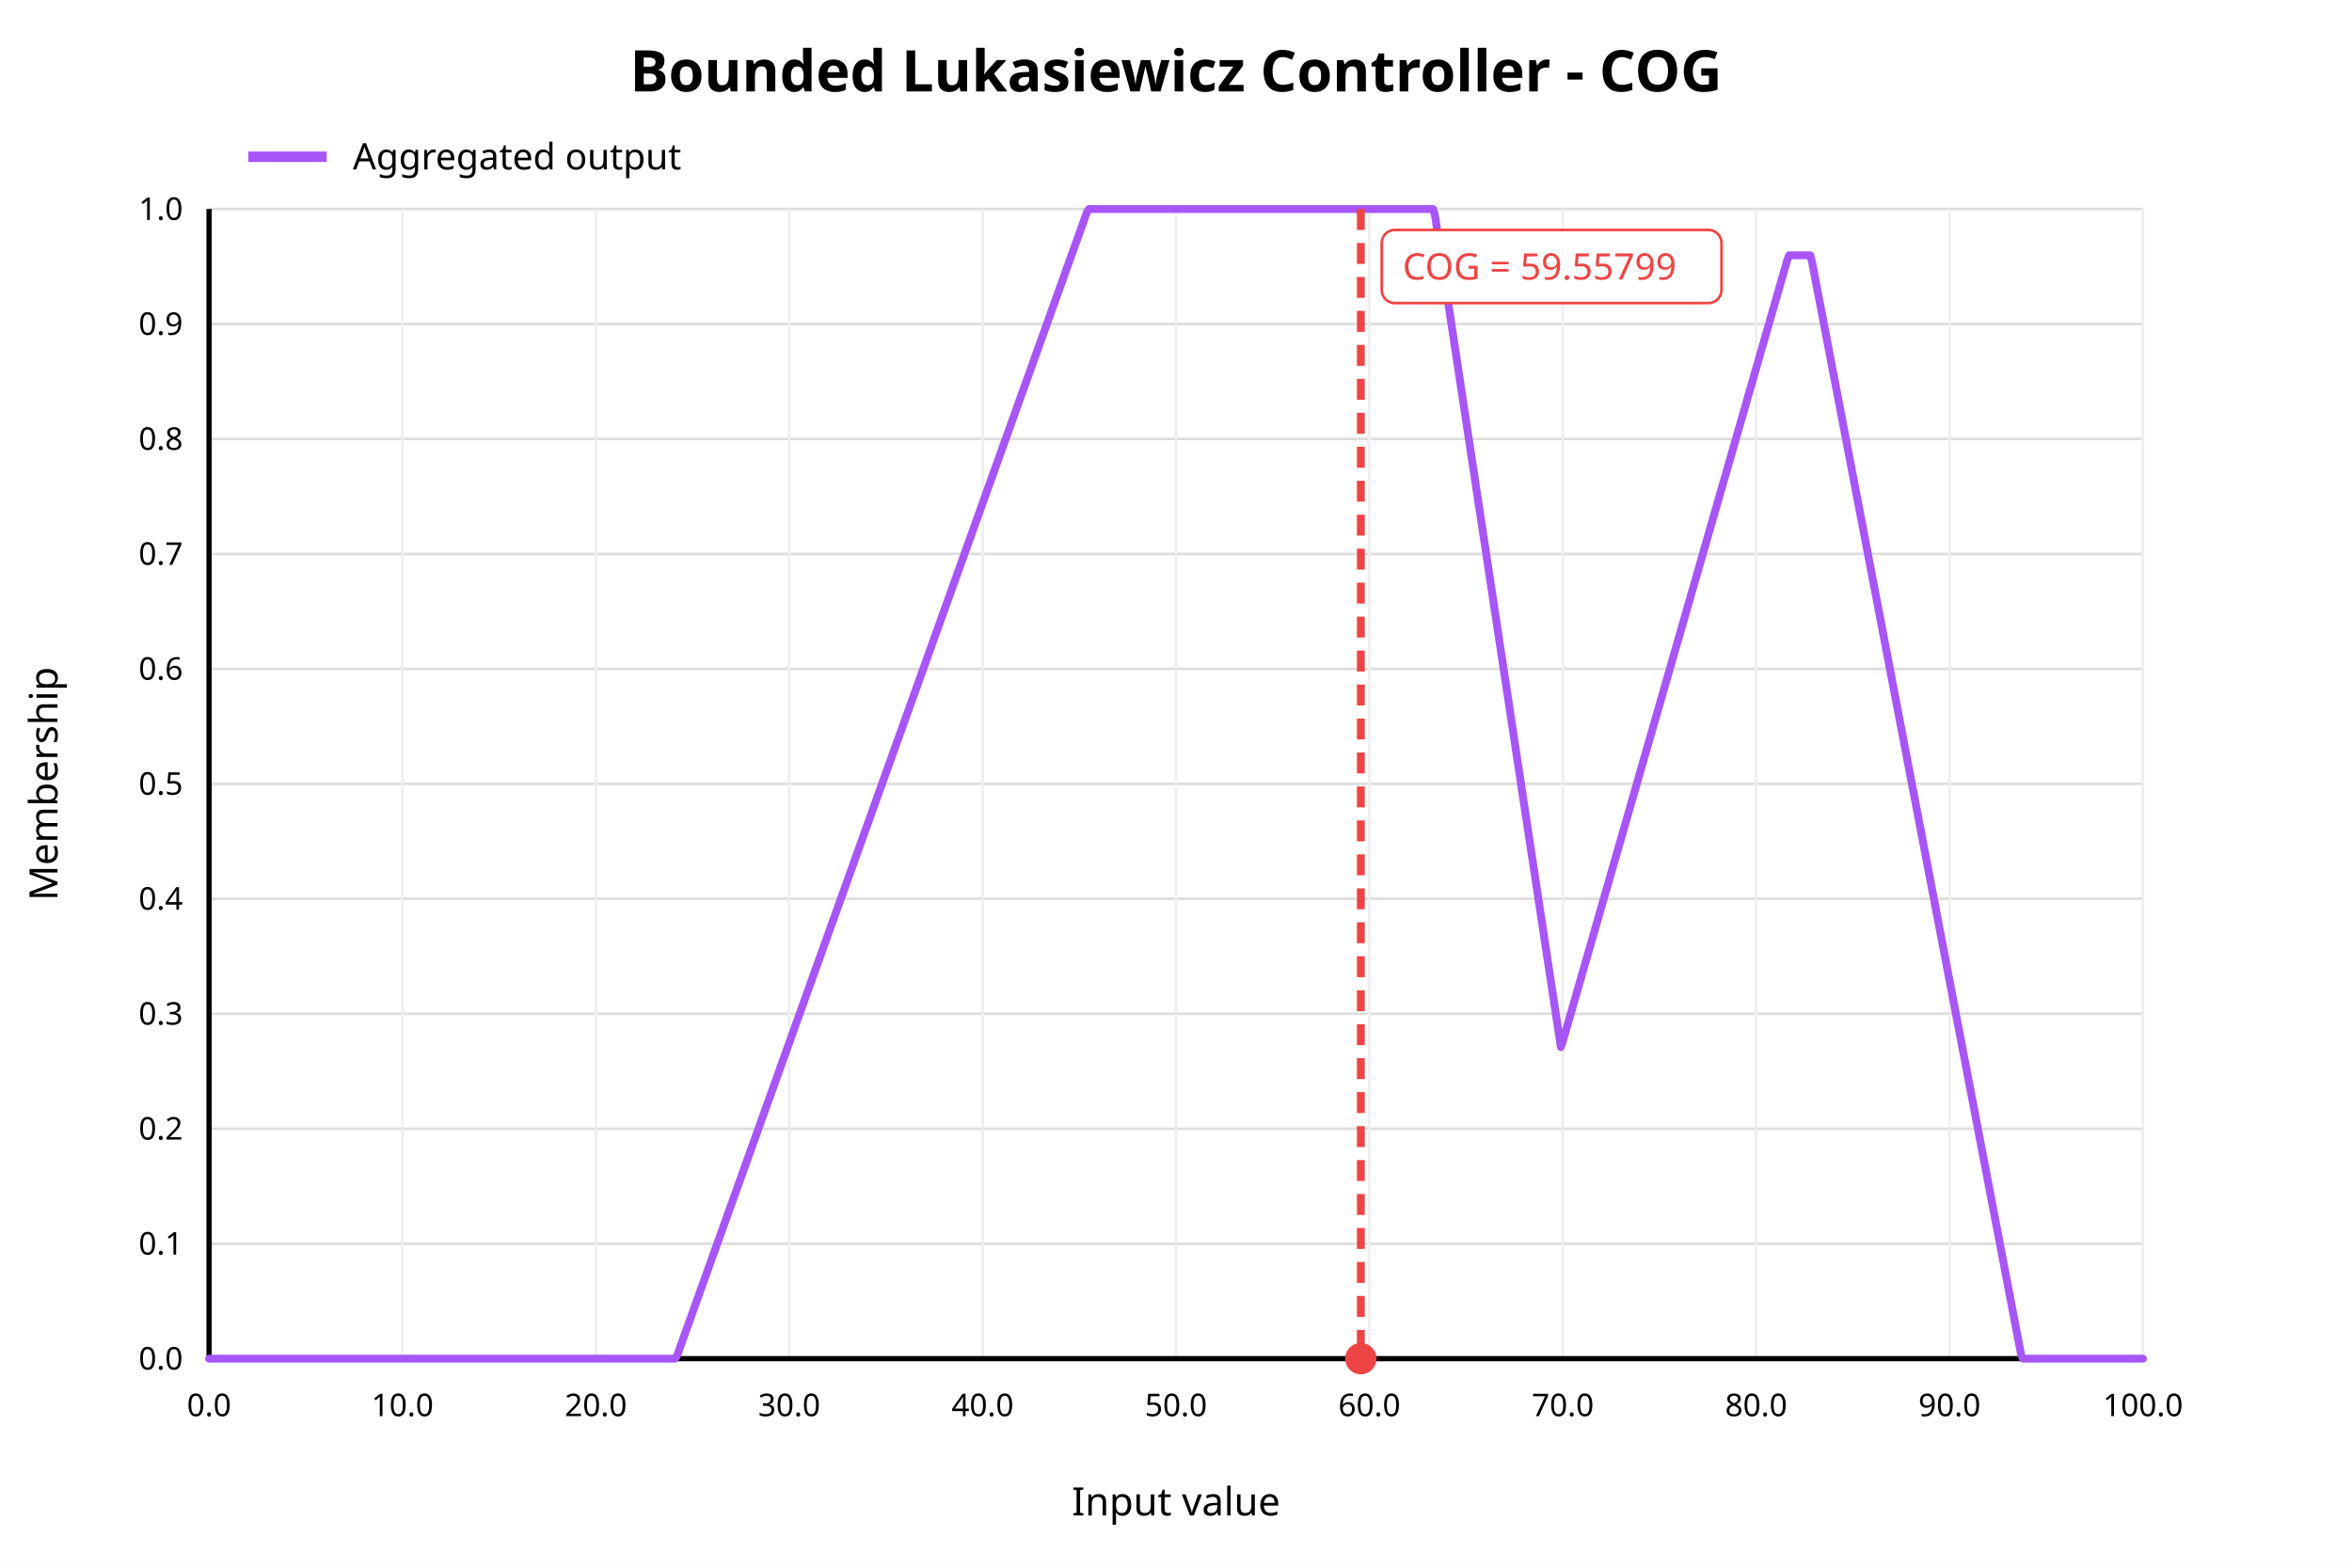
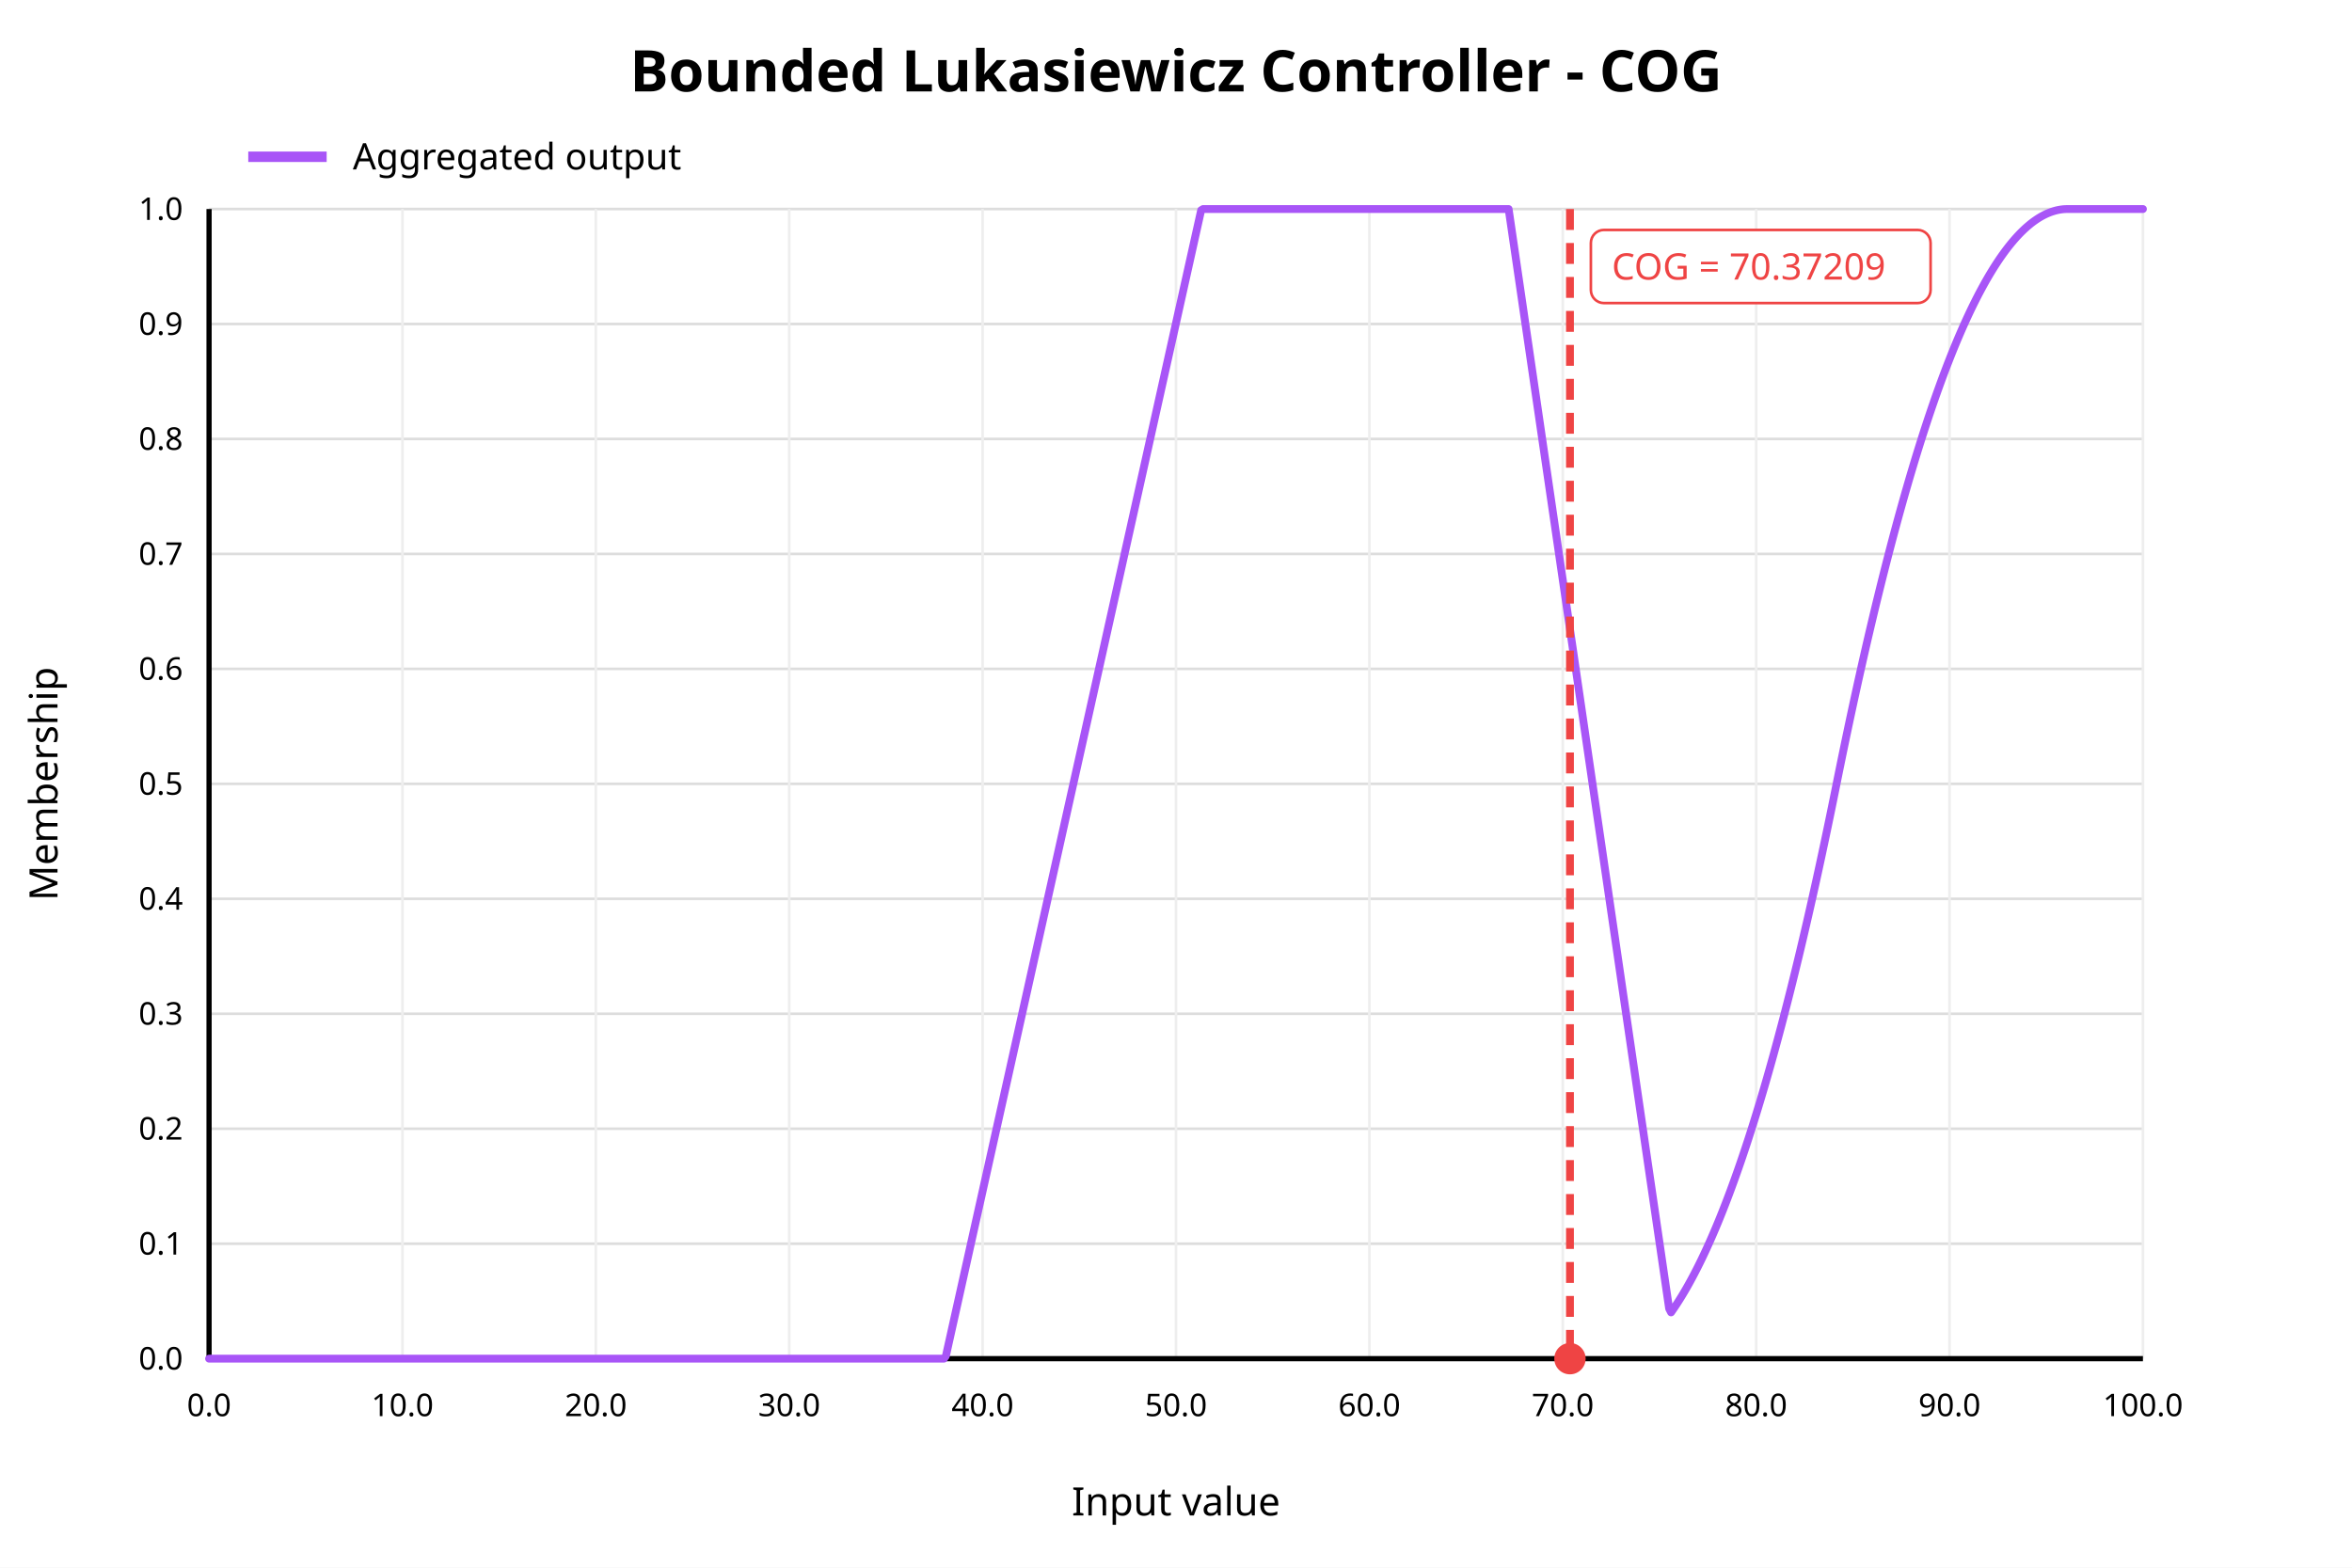
<svg xmlns="http://www.w3.org/2000/svg" width="900" height="600" viewBox="0 0 900 600">
  <rect x="0" y="0" width="900" height="600" fill="white" />
  <text x="450" y="35" text-anchor="middle" font-family="sans-serif" font-size="22" font-weight="bold" fill="black">Bounded Lukasiewicz Controller - COG</text>
  <line x1="80" y1="520.00" x2="820" y2="520.00" stroke="#dddddd" stroke-width="1" />
  <text x="70" y="520.00" text-anchor="end" dominant-baseline="middle" font-family="sans-serif" font-size="12" fill="black">0.0</text>
  <line x1="80" y1="476.00" x2="820" y2="476.00" stroke="#dddddd" stroke-width="1" />
  <text x="70" y="476.00" text-anchor="end" dominant-baseline="middle" font-family="sans-serif" font-size="12" fill="black">0.1</text>
  <line x1="80" y1="432.00" x2="820" y2="432.00" stroke="#dddddd" stroke-width="1" />
  <text x="70" y="432.00" text-anchor="end" dominant-baseline="middle" font-family="sans-serif" font-size="12" fill="black">0.2</text>
  <line x1="80" y1="388.00" x2="820" y2="388.00" stroke="#dddddd" stroke-width="1" />
  <text x="70" y="388.00" text-anchor="end" dominant-baseline="middle" font-family="sans-serif" font-size="12" fill="black">0.3</text>
  <line x1="80" y1="344.00" x2="820" y2="344.00" stroke="#dddddd" stroke-width="1" />
  <text x="70" y="344.00" text-anchor="end" dominant-baseline="middle" font-family="sans-serif" font-size="12" fill="black">0.4</text>
  <line x1="80" y1="300.00" x2="820" y2="300.00" stroke="#dddddd" stroke-width="1" />
  <text x="70" y="300.00" text-anchor="end" dominant-baseline="middle" font-family="sans-serif" font-size="12" fill="black">0.5</text>
  <line x1="80" y1="256.00" x2="820" y2="256.00" stroke="#dddddd" stroke-width="1" />
  <text x="70" y="256.00" text-anchor="end" dominant-baseline="middle" font-family="sans-serif" font-size="12" fill="black">0.6</text>
  <line x1="80" y1="212.00" x2="820" y2="212.00" stroke="#dddddd" stroke-width="1" />
  <text x="70" y="212.00" text-anchor="end" dominant-baseline="middle" font-family="sans-serif" font-size="12" fill="black">0.7</text>
  <line x1="80" y1="168.00" x2="820" y2="168.00" stroke="#dddddd" stroke-width="1" />
  <text x="70" y="168.00" text-anchor="end" dominant-baseline="middle" font-family="sans-serif" font-size="12" fill="black">0.8</text>
  <line x1="80" y1="124.00" x2="820" y2="124.00" stroke="#dddddd" stroke-width="1" />
  <text x="70" y="124.00" text-anchor="end" dominant-baseline="middle" font-family="sans-serif" font-size="12" fill="black">0.9</text>
  <line x1="80" y1="80.00" x2="820" y2="80.00" stroke="#dddddd" stroke-width="1" />
  <text x="70" y="80.00" text-anchor="end" dominant-baseline="middle" font-family="sans-serif" font-size="12" fill="black">1.0</text>
  <line x1="80.00" y1="80" x2="80.00" y2="520" stroke="#eeeeee" stroke-width="1" />
  <text x="80.00" y="542" text-anchor="middle" font-family="sans-serif" font-size="12" fill="black">0.0</text>
  <line x1="154.00" y1="80" x2="154.00" y2="520" stroke="#eeeeee" stroke-width="1" />
  <text x="154.00" y="542" text-anchor="middle" font-family="sans-serif" font-size="12" fill="black">10.0</text>
  <line x1="228.00" y1="80" x2="228.00" y2="520" stroke="#eeeeee" stroke-width="1" />
  <text x="228.00" y="542" text-anchor="middle" font-family="sans-serif" font-size="12" fill="black">20.0</text>
  <line x1="302.00" y1="80" x2="302.00" y2="520" stroke="#eeeeee" stroke-width="1" />
  <text x="302.00" y="542" text-anchor="middle" font-family="sans-serif" font-size="12" fill="black">30.0</text>
  <line x1="376.00" y1="80" x2="376.00" y2="520" stroke="#eeeeee" stroke-width="1" />
  <text x="376.00" y="542" text-anchor="middle" font-family="sans-serif" font-size="12" fill="black">40.0</text>
  <line x1="450.00" y1="80" x2="450.00" y2="520" stroke="#eeeeee" stroke-width="1" />
  <text x="450.00" y="542" text-anchor="middle" font-family="sans-serif" font-size="12" fill="black">50.0</text>
  <line x1="524.00" y1="80" x2="524.00" y2="520" stroke="#eeeeee" stroke-width="1" />
  <text x="524.00" y="542" text-anchor="middle" font-family="sans-serif" font-size="12" fill="black">60.0</text>
  <line x1="598.00" y1="80" x2="598.00" y2="520" stroke="#eeeeee" stroke-width="1" />
  <text x="598.00" y="542" text-anchor="middle" font-family="sans-serif" font-size="12" fill="black">70.0</text>
  <line x1="672.00" y1="80" x2="672.00" y2="520" stroke="#eeeeee" stroke-width="1" />
  <text x="672.00" y="542" text-anchor="middle" font-family="sans-serif" font-size="12" fill="black">80.0</text>
  <line x1="746.00" y1="80" x2="746.00" y2="520" stroke="#eeeeee" stroke-width="1" />
  <text x="746.00" y="542" text-anchor="middle" font-family="sans-serif" font-size="12" fill="black">90.0</text>
  <line x1="820.00" y1="80" x2="820.00" y2="520" stroke="#eeeeee" stroke-width="1" />
  <text x="820.00" y="542" text-anchor="middle" font-family="sans-serif" font-size="12" fill="black">100.0</text>
  <line x1="80" y1="520" x2="820" y2="520" stroke="black" stroke-width="2" />
  <line x1="80" y1="80" x2="80" y2="520" stroke="black" stroke-width="2" />
  <text x="450" y="580" text-anchor="middle" font-family="sans-serif" font-size="15" fill="black">Input value</text>
  <text x="22" y="300" text-anchor="middle" font-family="sans-serif" font-size="15" fill="black" transform="rotate(-90 22 300)">Membership</text>
-   <polyline fill="none" stroke="#a855f7" stroke-width="3" stroke-linejoin="round" stroke-linecap="round" points="80.00,520.00 80.74,520.00 81.48,520.00 82.22,520.00 82.96,520.00 83.70,520.00 84.44,520.00 85.18,520.00 85.92,520.00 86.66,520.00 87.40,520.00 88.14,520.00 88.88,520.00 89.62,520.00 90.36,520.00 91.10,520.00 91.84,520.00 92.58,520.00 93.32,520.00 94.06,520.00 94.80,520.00 95.54,520.00 96.28,520.00 97.02,520.00 97.76,520.00 98.50,520.00 99.24,520.00 99.98,520.00 100.72,520.00 101.46,520.00 102.20,520.00 102.94,520.00 103.68,520.00 104.42,520.00 105.16,520.00 105.90,520.00 106.64,520.00 107.38,520.00 108.12,520.00 108.86,520.00 109.60,520.00 110.34,520.00 111.08,520.00 111.82,520.00 112.56,520.00 113.30,520.00 114.04,520.00 114.78,520.00 115.52,520.00 116.26,520.00 117.00,520.00 117.74,520.00 118.48,520.00 119.22,520.00 119.96,520.00 120.70,520.00 121.44,520.00 122.18,520.00 122.92,520.00 123.66,520.00 124.40,520.00 125.14,520.00 125.88,520.00 126.62,520.00 127.36,520.00 128.10,520.00 128.84,520.00 129.58,520.00 130.32,520.00 131.06,520.00 131.80,520.00 132.54,520.00 133.28,520.00 134.02,520.00 134.76,520.00 135.50,520.00 136.24,520.00 136.98,520.00 137.72,520.00 138.46,520.00 139.20,520.00 139.94,520.00 140.68,520.00 141.42,520.00 142.16,520.00 142.90,520.00 143.64,520.00 144.38,520.00 145.12,520.00 145.86,520.00 146.60,520.00 147.34,520.00 148.08,520.00 148.82,520.00 149.56,520.00 150.30,520.00 151.04,520.00 151.78,520.00 152.52,520.00 153.26,520.00 154.00,520.00 154.74,520.00 155.48,520.00 156.22,520.00 156.96,520.00 157.70,520.00 158.44,520.00 159.18,520.00 159.92,520.00 160.66,520.00 161.40,520.00 162.14,520.00 162.88,520.00 163.62,520.00 164.36,520.00 165.10,520.00 165.84,520.00 166.58,520.00 167.32,520.00 168.06,520.00 168.80,520.00 169.54,520.00 170.28,520.00 171.02,520.00 171.76,520.00 172.50,520.00 173.24,520.00 173.98,520.00 174.72,520.00 175.46,520.00 176.20,520.00 176.94,520.00 177.68,520.00 178.42,520.00 179.16,520.00 179.90,520.00 180.64,520.00 181.38,520.00 182.12,520.00 182.86,520.00 183.60,520.00 184.34,520.00 185.08,520.00 185.82,520.00 186.56,520.00 187.30,520.00 188.04,520.00 188.78,520.00 189.52,520.00 190.26,520.00 191.00,520.00 191.74,520.00 192.48,520.00 193.22,520.00 193.96,520.00 194.70,520.00 195.44,520.00 196.18,520.00 196.92,520.00 197.66,520.00 198.40,520.00 199.14,520.00 199.88,520.00 200.62,520.00 201.36,520.00 202.10,520.00 202.84,520.00 203.58,520.00 204.32,520.00 205.06,520.00 205.80,520.00 206.54,520.00 207.28,520.00 208.02,520.00 208.76,520.00 209.50,520.00 210.24,520.00 210.98,520.00 211.72,520.00 212.46,520.00 213.20,520.00 213.94,520.00 214.68,520.00 215.42,520.00 216.16,520.00 216.90,520.00 217.64,520.00 218.38,520.00 219.12,520.00 219.86,520.00 220.60,520.00 221.34,520.00 222.08,520.00 222.82,520.00 223.56,520.00 224.30,520.00 225.04,520.00 225.78,520.00 226.52,520.00 227.26,520.00 228.00,520.00 228.74,520.00 229.48,520.00 230.22,520.00 230.96,520.00 231.70,520.00 232.44,520.00 233.18,520.00 233.92,520.00 234.66,520.00 235.40,520.00 236.14,520.00 236.88,520.00 237.62,520.00 238.36,520.00 239.10,520.00 239.84,520.00 240.58,520.00 241.32,520.00 242.06,520.00 242.80,520.00 243.54,520.00 244.28,520.00 245.02,520.00 245.76,520.00 246.50,520.00 247.24,520.00 247.98,520.00 248.72,520.00 249.46,520.00 250.20,520.00 250.94,520.00 251.68,520.00 252.42,520.00 253.16,520.00 253.90,520.00 254.64,520.00 255.38,520.00 256.12,520.00 256.86,520.00 257.60,520.00 258.34,520.00 259.08,518.89 259.82,516.82 260.56,514.76 261.30,512.69 262.04,510.63 262.78,508.56 263.52,506.49 264.26,504.43 265.00,502.36 265.74,500.30 266.48,498.23 267.22,496.17 267.96,494.10 268.70,492.04 269.44,489.97 270.18,487.91 270.92,485.84 271.66,483.78 272.40,481.71 273.14,479.65 273.88,477.58 274.62,475.52 275.36,473.45 276.10,471.39 276.84,469.32 277.58,467.26 278.32,465.19 279.06,463.13 279.80,461.06 280.54,459.00 281.28,456.93 282.02,454.87 282.76,452.80 283.50,450.74 284.24,448.67 284.98,446.61 285.72,444.54 286.46,442.48 287.20,440.41 287.94,438.35 288.68,436.28 289.42,434.22 290.16,432.15 290.90,430.09 291.64,428.02 292.38,425.96 293.12,423.89 293.86,421.83 294.60,419.76 295.34,417.70 296.08,415.63 296.82,413.57 297.56,411.50 298.30,409.44 299.04,407.37 299.78,405.31 300.52,403.24 301.26,401.18 302.00,399.11 302.74,397.05 303.48,394.98 304.22,392.92 304.96,390.85 305.70,388.79 306.44,386.72 307.18,384.66 307.92,382.59 308.66,380.53 309.40,378.46 310.14,376.40 310.88,374.33 311.62,372.27 312.36,370.20 313.10,368.14 313.84,366.07 314.58,364.01 315.32,361.94 316.06,359.88 316.80,357.81 317.54,355.75 318.28,353.68 319.02,351.62 319.76,349.55 320.50,347.49 321.24,345.42 321.98,343.36 322.72,341.29 323.46,339.23 324.20,337.16 324.94,335.10 325.68,333.03 326.42,330.97 327.16,328.90 327.90,326.84 328.64,324.77 329.38,322.71 330.12,320.64 330.86,318.58 331.60,316.51 332.34,314.45 333.08,312.38 333.82,310.32 334.56,308.25 335.30,306.19 336.04,304.12 336.78,302.06 337.52,299.99 338.26,297.93 339.00,295.86 339.74,293.79 340.48,291.73 341.22,289.66 341.96,287.60 342.70,285.53 343.44,283.47 344.18,281.40 344.92,279.34 345.66,277.27 346.40,275.21 347.14,273.14 347.88,271.08 348.62,269.01 349.36,266.95 350.10,264.88 350.84,262.82 351.58,260.75 352.32,258.69 353.06,256.62 353.80,254.56 354.54,252.49 355.28,250.43 356.02,248.36 356.76,246.30 357.50,244.23 358.24,242.17 358.98,240.10 359.72,238.04 360.46,235.97 361.20,233.91 361.94,231.84 362.68,229.78 363.42,227.71 364.16,225.65 364.90,223.58 365.64,221.52 366.38,219.45 367.12,217.39 367.86,215.32 368.60,213.26 369.34,211.19 370.08,209.13 370.82,207.06 371.56,205.00 372.30,202.93 373.04,200.87 373.78,198.80 374.52,196.74 375.26,194.67 376.00,192.61 376.74,190.54 377.48,188.48 378.22,186.41 378.96,184.35 379.70,182.28 380.44,180.22 381.18,178.15 381.92,176.09 382.66,174.02 383.40,171.96 384.14,169.89 384.88,167.83 385.62,165.76 386.36,163.70 387.10,161.63 387.84,159.57 388.58,157.50 389.32,155.44 390.06,153.37 390.80,151.31 391.54,149.24 392.28,147.18 393.02,145.11 393.76,143.05 394.50,140.98 395.24,138.92 395.98,136.85 396.72,134.79 397.46,132.72 398.20,130.66 398.94,128.59 399.68,126.53 400.42,124.46 401.16,122.40 401.90,120.33 402.64,118.27 403.38,116.20 404.12,114.14 404.86,112.07 405.60,110.01 406.34,107.94 407.08,105.88 407.82,103.81 408.56,101.75 409.30,99.68 410.04,97.62 410.78,95.55 411.52,93.49 412.26,91.42 413.00,89.36 413.74,87.29 414.48,85.23 415.22,83.16 415.96,81.10 416.70,80.00 417.44,80.00 418.18,80.00 418.92,80.00 419.66,80.00 420.40,80.00 421.14,80.00 421.88,80.00 422.62,80.00 423.36,80.00 424.10,80.00 424.84,80.00 425.58,80.00 426.32,80.00 427.06,80.00 427.80,80.00 428.54,80.00 429.28,80.00 430.02,80.00 430.76,80.00 431.50,80.00 432.24,80.00 432.98,80.00 433.72,80.00 434.46,80.00 435.20,80.00 435.94,80.00 436.68,80.00 437.42,80.00 438.16,80.00 438.90,80.00 439.64,80.00 440.38,80.00 441.12,80.00 441.86,80.00 442.60,80.00 443.34,80.00 444.08,80.00 444.82,80.00 445.56,80.00 446.30,80.00 447.04,80.00 447.78,80.00 448.52,80.00 449.26,80.00 450.00,80.00 450.74,80.00 451.48,80.00 452.22,80.00 452.96,80.00 453.70,80.00 454.44,80.00 455.18,80.00 455.92,80.00 456.66,80.00 457.40,80.00 458.14,80.00 458.88,80.00 459.62,80.00 460.36,80.00 461.10,80.00 461.84,80.00 462.58,80.00 463.32,80.00 464.06,80.00 464.80,80.00 465.54,80.00 466.28,80.00 467.02,80.00 467.76,80.00 468.50,80.00 469.24,80.00 469.98,80.00 470.72,80.00 471.46,80.00 472.20,80.00 472.94,80.00 473.68,80.00 474.42,80.00 475.16,80.00 475.90,80.00 476.64,80.00 477.38,80.00 478.12,80.00 478.86,80.00 479.60,80.00 480.34,80.00 481.08,80.00 481.82,80.00 482.56,80.00 483.30,80.00 484.04,80.00 484.78,80.00 485.52,80.00 486.26,80.00 487.00,80.00 487.74,80.00 488.48,80.00 489.22,80.00 489.96,80.00 490.70,80.00 491.44,80.00 492.18,80.00 492.92,80.00 493.66,80.00 494.40,80.00 495.14,80.00 495.88,80.00 496.62,80.00 497.36,80.00 498.10,80.00 498.84,80.00 499.58,80.00 500.32,80.00 501.06,80.00 501.80,80.00 502.54,80.00 503.28,80.00 504.02,80.00 504.76,80.00 505.50,80.00 506.24,80.00 506.98,80.00 507.72,80.00 508.46,80.00 509.20,80.00 509.94,80.00 510.68,80.00 511.42,80.00 512.16,80.00 512.90,80.00 513.64,80.00 514.38,80.00 515.12,80.00 515.86,80.00 516.60,80.00 517.34,80.00 518.08,80.00 518.82,80.00 519.56,80.00 520.30,80.00 521.04,80.00 521.78,80.00 522.52,80.00 523.26,80.00 524.00,80.00 524.74,80.00 525.48,80.00 526.22,80.00 526.96,80.00 527.70,80.00 528.44,80.00 529.18,80.00 529.92,80.00 530.66,80.00 531.40,80.00 532.14,80.00 532.88,80.00 533.62,80.00 534.36,80.00 535.10,80.00 535.84,80.00 536.58,80.00 537.32,80.00 538.06,80.00 538.80,80.00 539.54,80.00 540.28,80.00 541.02,80.00 541.76,80.00 542.50,80.00 543.24,80.00 543.98,80.00 544.72,80.00 545.46,80.00 546.20,80.00 546.94,80.00 547.68,80.00 548.42,80.00 549.16,82.84 549.90,87.73 550.64,92.62 551.38,97.51 552.12,102.40 552.86,107.29 553.60,112.19 554.34,117.08 555.08,121.97 555.82,126.86 556.56,131.75 557.30,136.64 558.04,141.53 558.78,146.42 559.52,151.31 560.26,156.21 561.00,161.10 561.74,165.99 562.48,170.88 563.22,175.77 563.96,180.66 564.70,185.55 565.44,190.44 566.18,195.34 566.92,200.23 567.66,205.12 568.40,210.01 569.14,214.90 569.88,219.79 570.62,224.68 571.36,229.57 572.10,234.47 572.84,239.36 573.58,244.25 574.32,249.14 575.06,254.03 575.80,258.92 576.54,263.81 577.28,268.70 578.02,273.60 578.76,278.49 579.50,283.38 580.24,288.27 580.98,293.16 581.72,298.05 582.46,302.94 583.20,307.83 583.94,312.72 584.68,317.62 585.42,322.51 586.16,327.40 586.90,332.29 587.64,337.18 588.38,342.07 589.12,346.96 589.86,351.85 590.60,356.75 591.34,361.64 592.08,366.53 592.82,371.42 593.56,376.31 594.30,381.20 595.04,386.09 595.78,390.98 596.52,395.88 597.26,400.77 598.00,398.60 598.74,396.02 599.48,393.44 600.22,390.87 600.96,388.29 601.70,385.72 602.44,383.14 603.18,380.56 603.92,377.99 604.66,375.41 605.40,372.83 606.14,370.26 606.88,367.68 607.62,365.10 608.36,362.53 609.10,359.95 609.84,357.37 610.58,354.80 611.32,352.22 612.06,349.65 612.80,347.07 613.54,344.49 614.28,341.92 615.02,339.34 615.76,336.76 616.50,334.19 617.24,331.61 617.98,329.03 618.72,326.46 619.46,323.88 620.20,321.30 620.94,318.73 621.68,316.15 622.42,313.58 623.16,311.00 623.90,308.42 624.64,305.85 625.38,303.27 626.12,300.69 626.86,298.12 627.60,295.54 628.34,292.96 629.08,290.39 629.82,287.81 630.56,285.23 631.30,282.66 632.04,280.08 632.78,277.50 633.52,274.93 634.26,272.35 635.00,269.78 635.74,267.20 636.48,264.62 637.22,262.05 637.96,259.47 638.70,256.89 639.44,254.32 640.18,251.74 640.92,249.16 641.66,246.59 642.40,244.01 643.14,241.44 643.88,238.86 644.62,236.28 645.36,233.71 646.10,231.13 646.84,228.55 647.58,225.98 648.32,223.40 649.06,220.82 649.80,218.25 650.54,215.67 651.28,213.09 652.02,210.52 652.76,207.94 653.50,205.36 654.24,202.79 654.98,200.21 655.72,197.64 656.46,195.06 657.20,192.48 657.94,189.91 658.68,187.33 659.42,184.75 660.16,182.18 660.90,179.60 661.64,177.02 662.38,174.45 663.12,171.87 663.86,169.29 664.60,166.72 665.34,164.14 666.08,161.57 666.82,158.99 667.56,156.41 668.30,153.84 669.04,151.26 669.78,148.68 670.52,146.11 671.26,143.53 672.00,140.95 672.74,138.38 673.48,135.80 674.22,133.22 674.96,130.65 675.70,128.07 676.44,125.50 677.18,122.92 677.92,120.34 678.66,117.77 679.40,115.19 680.14,112.61 680.88,110.04 681.62,107.46 682.36,104.88 683.10,102.31 683.84,99.73 684.58,97.72 685.32,97.72 686.06,97.72 686.80,97.72 687.54,97.72 688.28,97.72 689.02,97.72 689.76,97.72 690.50,97.72 691.24,97.72 691.98,97.72 692.72,97.72 693.46,100.66 694.20,104.53 694.94,108.40 695.68,112.27 696.42,116.13 697.16,120.00 697.90,123.87 698.64,127.74 699.38,131.61 700.12,135.48 700.86,139.34 701.60,143.21 702.34,147.08 703.08,150.95 703.82,154.82 704.56,158.68 705.30,162.55 706.04,166.42 706.78,170.29 707.52,174.16 708.26,178.02 709.00,181.89 709.74,185.76 710.48,189.63 711.22,193.50 711.96,197.37 712.70,201.23 713.44,205.10 714.18,208.97 714.92,212.84 715.66,216.71 716.40,220.57 717.14,224.44 717.88,228.31 718.62,232.18 719.36,236.05 720.10,239.91 720.84,243.78 721.58,247.65 722.32,251.52 723.06,255.39 723.80,259.25 724.54,263.12 725.28,266.99 726.02,270.86 726.76,274.73 727.50,278.60 728.24,282.46 728.98,286.33 729.72,290.20 730.46,294.07 731.20,297.94 731.94,301.80 732.68,305.67 733.42,309.54 734.16,313.41 734.90,317.28 735.64,321.14 736.38,325.01 737.12,328.88 737.86,332.75 738.60,336.62 739.34,340.49 740.08,344.35 740.82,348.22 741.56,352.09 742.30,355.96 743.04,359.83 743.78,363.69 744.52,367.56 745.26,371.43 746.00,375.30 746.74,379.17 747.48,383.03 748.22,386.90 748.96,390.77 749.70,394.64 750.44,398.51 751.18,402.38 751.92,406.24 752.66,410.11 753.40,413.98 754.14,417.85 754.88,421.72 755.62,425.58 756.36,429.45 757.10,433.32 757.84,437.19 758.58,441.06 759.32,444.92 760.06,448.79 760.80,452.66 761.54,456.53 762.28,460.40 763.02,464.27 763.76,468.13 764.50,472.00 765.24,475.87 765.98,479.74 766.72,483.61 767.46,487.47 768.20,491.34 768.94,495.21 769.68,499.08 770.42,502.95 771.16,506.81 771.90,510.68 772.64,514.55 773.38,518.42 774.12,520.00 774.86,520.00 775.60,520.00 776.34,520.00 777.08,520.00 777.82,520.00 778.56,520.00 779.30,520.00 780.04,520.00 780.78,520.00 781.52,520.00 782.26,520.00 783.00,520.00 783.74,520.00 784.48,520.00 785.22,520.00 785.96,520.00 786.70,520.00 787.44,520.00 788.18,520.00 788.92,520.00 789.66,520.00 790.40,520.00 791.14,520.00 791.88,520.00 792.62,520.00 793.36,520.00 794.10,520.00 794.84,520.00 795.58,520.00 796.32,520.00 797.06,520.00 797.80,520.00 798.54,520.00 799.28,520.00 800.02,520.00 800.76,520.00 801.50,520.00 802.24,520.00 802.98,520.00 803.72,520.00 804.46,520.00 805.20,520.00 805.94,520.00 806.68,520.00 807.42,520.00 808.16,520.00 808.90,520.00 809.64,520.00 810.38,520.00 811.12,520.00 811.86,520.00 812.60,520.00 813.34,520.00 814.08,520.00 814.82,520.00 815.56,520.00 816.30,520.00 817.04,520.00 817.78,520.00 818.52,520.00 819.26,520.00 820.00,520.00" />
-   <line x1="520.73" y1="80" x2="520.73" y2="520" stroke="#ef4444" stroke-width="3" stroke-dasharray="8 5" />
-   <circle cx="520.73" cy="520" r="6" fill="#ef4444" />
-   <rect x="528.73" y="88" width="130" height="28" rx="5" fill="white" stroke="#ef4444" />
-   <text x="536.73" y="107" font-family="sans-serif" font-size="14" fill="#ef4444">COG = 59.55799</text>
+   <polyline fill="none" stroke="#a855f7" stroke-width="3" stroke-linejoin="round" stroke-linecap="round" points="80.00,520.00 80.74,520.00 81.48,520.00 82.22,520.00 82.96,520.00 83.70,520.00 84.44,520.00 85.18,520.00 85.92,520.00 86.66,520.00 87.40,520.00 88.14,520.00 88.88,520.00 89.62,520.00 90.36,520.00 91.10,520.00 91.84,520.00 92.58,520.00 93.32,520.00 94.06,520.00 94.80,520.00 95.54,520.00 96.28,520.00 97.02,520.00 97.76,520.00 98.50,520.00 99.24,520.00 99.98,520.00 100.72,520.00 101.46,520.00 102.20,520.00 102.94,520.00 103.68,520.00 104.42,520.00 105.16,520.00 105.90,520.00 106.64,520.00 107.38,520.00 108.12,520.00 108.86,520.00 109.60,520.00 110.34,520.00 111.08,520.00 111.82,520.00 112.56,520.00 113.30,520.00 114.04,520.00 114.78,520.00 115.52,520.00 116.26,520.00 117.00,520.00 117.74,520.00 118.48,520.00 119.22,520.00 119.96,520.00 120.70,520.00 121.44,520.00 122.18,520.00 122.92,520.00 123.66,520.00 124.40,520.00 125.14,520.00 125.88,520.00 126.62,520.00 127.36,520.00 128.10,520.00 128.84,520.00 129.58,520.00 130.32,520.00 131.06,520.00 131.80,520.00 132.54,520.00 133.28,520.00 134.02,520.00 134.76,520.00 135.50,520.00 136.24,520.00 136.98,520.00 137.72,520.00 138.46,520.00 139.20,520.00 139.94,520.00 140.68,520.00 141.42,520.00 142.16,520.00 142.90,520.00 143.64,520.00 144.38,520.00 145.12,520.00 145.86,520.00 146.60,520.00 147.34,520.00 148.08,520.00 148.82,520.00 149.56,520.00 150.30,520.00 151.04,520.00 151.78,520.00 152.52,520.00 153.26,520.00 154.00,520.00 154.74,520.00 155.48,520.00 156.22,520.00 156.96,520.00 157.70,520.00 158.44,520.00 159.18,520.00 159.92,520.00 160.66,520.00 161.40,520.00 162.14,520.00 162.88,520.00 163.62,520.00 164.36,520.00 165.10,520.00 165.84,520.00 166.58,520.00 167.32,520.00 168.06,520.00 168.80,520.00 169.54,520.00 170.28,520.00 171.02,520.00 171.76,520.00 172.50,520.00 173.24,520.00 173.98,520.00 174.72,520.00 175.46,520.00 176.20,520.00 176.94,520.00 177.68,520.00 178.42,520.00 179.16,520.00 179.90,520.00 180.64,520.00 181.38,520.00 182.12,520.00 182.86,520.00 183.60,520.00 184.34,520.00 185.08,520.00 185.82,520.00 186.56,520.00 187.30,520.00 188.04,520.00 188.78,520.00 189.52,520.00 190.26,520.00 191.00,520.00 191.74,520.00 192.48,520.00 193.22,520.00 193.96,520.00 194.70,520.00 195.44,520.00 196.18,520.00 196.92,520.00 197.66,520.00 198.40,520.00 199.14,520.00 199.88,520.00 200.62,520.00 201.36,520.00 202.10,520.00 202.84,520.00 203.58,520.00 204.32,520.00 205.06,520.00 205.80,520.00 206.54,520.00 207.28,520.00 208.02,520.00 208.76,520.00 209.50,520.00 210.24,520.00 210.98,520.00 211.72,520.00 212.46,520.00 213.20,520.00 213.94,520.00 214.68,520.00 215.42,520.00 216.16,520.00 216.90,520.00 217.64,520.00 218.38,520.00 219.12,520.00 219.86,520.00 220.60,520.00 221.34,520.00 222.08,520.00 222.82,520.00 223.56,520.00 224.30,520.00 225.04,520.00 225.78,520.00 226.52,520.00 227.26,520.00 228.00,520.00 228.74,520.00 229.48,520.00 230.22,520.00 230.96,520.00 231.70,520.00 232.44,520.00 233.18,520.00 233.92,520.00 234.66,520.00 235.40,520.00 236.14,520.00 236.88,520.00 237.62,520.00 238.36,520.00 239.10,520.00 239.84,520.00 240.58,520.00 241.32,520.00 242.06,520.00 242.80,520.00 243.54,520.00 244.28,520.00 245.02,520.00 245.76,520.00 246.50,520.00 247.24,520.00 247.98,520.00 248.72,520.00 249.46,520.00 250.20,520.00 250.94,520.00 251.68,520.00 252.42,520.00 253.16,520.00 253.90,520.00 254.64,520.00 255.38,520.00 256.12,520.00 256.86,520.00 257.60,520.00 258.34,520.00 259.08,520.00 259.82,520.00 260.56,520.00 261.30,520.00 262.04,520.00 262.78,520.00 263.52,520.00 264.26,520.00 265.00,520.00 265.74,520.00 266.48,520.00 267.22,520.00 267.96,520.00 268.70,520.00 269.44,520.00 270.18,520.00 270.92,520.00 271.66,520.00 272.40,520.00 273.14,520.00 273.88,520.00 274.62,520.00 275.36,520.00 276.10,520.00 276.84,520.00 277.58,520.00 278.32,520.00 279.06,520.00 279.80,520.00 280.54,520.00 281.28,520.00 282.02,520.00 282.76,520.00 283.50,520.00 284.24,520.00 284.98,520.00 285.72,520.00 286.46,520.00 287.20,520.00 287.94,520.00 288.68,520.00 289.42,520.00 290.16,520.00 290.90,520.00 291.64,520.00 292.38,520.00 293.12,520.00 293.86,520.00 294.60,520.00 295.34,520.00 296.08,520.00 296.82,520.00 297.56,520.00 298.30,520.00 299.04,520.00 299.78,520.00 300.52,520.00 301.26,520.00 302.00,520.00 302.74,520.00 303.48,520.00 304.22,520.00 304.96,520.00 305.70,520.00 306.44,520.00 307.18,520.00 307.92,520.00 308.66,520.00 309.40,520.00 310.14,520.00 310.88,520.00 311.62,520.00 312.36,520.00 313.10,520.00 313.84,520.00 314.58,520.00 315.32,520.00 316.06,520.00 316.80,520.00 317.54,520.00 318.28,520.00 319.02,520.00 319.76,520.00 320.50,520.00 321.24,520.00 321.98,520.00 322.72,520.00 323.46,520.00 324.20,520.00 324.94,520.00 325.68,520.00 326.42,520.00 327.16,520.00 327.90,520.00 328.64,520.00 329.38,520.00 330.12,520.00 330.86,520.00 331.60,520.00 332.34,520.00 333.08,520.00 333.82,520.00 334.56,520.00 335.30,520.00 336.04,520.00 336.78,520.00 337.52,520.00 338.26,520.00 339.00,520.00 339.74,520.00 340.48,520.00 341.22,520.00 341.96,520.00 342.70,520.00 343.44,520.00 344.18,520.00 344.92,520.00 345.66,520.00 346.40,520.00 347.14,520.00 347.88,520.00 348.62,520.00 349.36,520.00 350.10,520.00 350.84,520.00 351.58,520.00 352.32,520.00 353.06,520.00 353.80,520.00 354.54,520.00 355.28,520.00 356.02,520.00 356.76,520.00 357.50,520.00 358.24,520.00 358.98,520.00 359.72,520.00 360.46,520.00 361.20,520.00 361.94,519.02 362.68,515.69 363.42,512.37 364.16,509.05 364.90,505.73 365.64,502.40 366.38,499.08 367.12,495.76 367.86,492.44 368.60,489.11 369.34,485.79 370.08,482.47 370.82,479.15 371.56,475.82 372.30,472.50 373.04,469.18 373.78,465.86 374.52,462.53 375.26,459.21 376.00,455.89 376.74,452.57 377.48,449.24 378.22,445.92 378.96,442.60 379.70,439.28 380.44,435.96 381.18,432.63 381.92,429.31 382.66,425.99 383.40,422.67 384.14,419.34 384.88,416.02 385.62,412.70 386.36,409.38 387.10,406.05 387.84,402.73 388.58,399.41 389.32,396.09 390.06,392.76 390.80,389.44 391.54,386.12 392.28,382.80 393.02,379.47 393.76,376.15 394.50,372.83 395.24,369.51 395.98,366.18 396.72,362.86 397.46,359.54 398.20,356.22 398.94,352.89 399.68,349.57 400.42,346.25 401.16,342.93 401.90,339.61 402.64,336.28 403.38,332.96 404.12,329.64 404.86,326.32 405.60,322.99 406.34,319.67 407.08,316.35 407.82,313.03 408.56,309.70 409.30,306.38 410.04,303.06 410.78,299.74 411.52,296.41 412.26,293.09 413.00,289.77 413.74,286.45 414.48,283.12 415.22,279.80 415.96,276.48 416.70,273.16 417.44,269.83 418.18,266.51 418.92,263.19 419.66,259.87 420.40,256.54 421.14,253.22 421.88,249.90 422.62,246.58 423.36,243.25 424.10,239.93 424.84,236.61 425.58,233.29 426.32,229.97 427.06,226.64 427.80,223.32 428.54,220.00 429.28,216.68 430.02,213.35 430.76,210.03 431.50,206.71 432.24,203.39 432.98,200.06 433.72,196.74 434.46,193.42 435.20,190.10 435.94,186.77 436.68,183.45 437.42,180.13 438.16,176.81 438.90,173.48 439.64,170.16 440.38,166.84 441.12,163.52 441.86,160.19 442.60,156.87 443.34,153.55 444.08,150.23 444.82,146.90 445.56,143.58 446.30,140.26 447.04,136.94 447.78,133.62 448.52,130.29 449.26,126.97 450.00,123.65 450.74,120.33 451.48,117.00 452.22,113.68 452.96,110.36 453.70,107.04 454.44,103.71 455.18,100.39 455.92,97.07 456.66,93.75 457.40,90.42 458.14,87.10 458.88,83.78 459.62,80.46 460.36,80.00 461.10,80.00 461.84,80.00 462.58,80.00 463.32,80.00 464.06,80.00 464.80,80.00 465.54,80.00 466.28,80.00 467.02,80.00 467.76,80.00 468.50,80.00 469.24,80.00 469.98,80.00 470.72,80.00 471.46,80.00 472.20,80.00 472.94,80.00 473.68,80.00 474.42,80.00 475.16,80.00 475.90,80.00 476.64,80.00 477.38,80.00 478.12,80.00 478.86,80.00 479.60,80.00 480.34,80.00 481.08,80.00 481.82,80.00 482.56,80.00 483.30,80.00 484.04,80.00 484.78,80.00 485.52,80.00 486.26,80.00 487.00,80.00 487.74,80.00 488.48,80.00 489.22,80.00 489.96,80.00 490.70,80.00 491.44,80.00 492.18,80.00 492.92,80.00 493.66,80.00 494.40,80.00 495.14,80.00 495.88,80.00 496.62,80.00 497.36,80.00 498.10,80.00 498.84,80.00 499.58,80.00 500.32,80.00 501.06,80.00 501.80,80.00 502.54,80.00 503.28,80.00 504.02,80.00 504.76,80.00 505.50,80.00 506.24,80.00 506.98,80.00 507.72,80.00 508.46,80.00 509.20,80.00 509.94,80.00 510.68,80.00 511.42,80.00 512.16,80.00 512.90,80.00 513.64,80.00 514.38,80.00 515.12,80.00 515.86,80.00 516.60,80.00 517.34,80.00 518.08,80.00 518.82,80.00 519.56,80.00 520.30,80.00 521.04,80.00 521.78,80.00 522.52,80.00 523.26,80.00 524.00,80.00 524.74,80.00 525.48,80.00 526.22,80.00 526.96,80.00 527.70,80.00 528.44,80.00 529.18,80.00 529.92,80.00 530.66,80.00 531.40,80.00 532.14,80.00 532.88,80.00 533.62,80.00 534.36,80.00 535.10,80.00 535.84,80.00 536.58,80.00 537.32,80.00 538.06,80.00 538.80,80.00 539.54,80.00 540.28,80.00 541.02,80.00 541.76,80.00 542.50,80.00 543.24,80.00 543.98,80.00 544.72,80.00 545.46,80.00 546.20,80.00 546.94,80.00 547.68,80.00 548.42,80.00 549.16,80.00 549.90,80.00 550.64,80.00 551.38,80.00 552.12,80.00 552.86,80.00 553.60,80.00 554.34,80.00 555.08,80.00 555.82,80.00 556.56,80.00 557.30,80.00 558.04,80.00 558.78,80.00 559.52,80.00 560.26,80.00 561.00,80.00 561.74,80.00 562.48,80.00 563.22,80.00 563.96,80.00 564.70,80.00 565.44,80.00 566.18,80.00 566.92,80.00 567.66,80.00 568.40,80.00 569.14,80.00 569.88,80.00 570.62,80.00 571.36,80.00 572.10,80.00 572.84,80.00 573.58,80.00 574.32,80.00 575.06,80.00 575.80,80.00 576.54,80.00 577.28,80.00 578.02,85.03 578.76,90.10 579.50,95.17 580.24,100.24 580.98,105.31 581.72,110.38 582.46,115.45 583.20,120.53 583.94,125.60 584.68,130.67 585.42,135.74 586.16,140.81 586.90,145.88 587.64,150.95 588.38,156.02 589.12,161.09 589.86,166.17 590.60,171.24 591.34,176.31 592.08,181.38 592.82,186.45 593.56,191.52 594.30,196.59 595.04,201.66 595.78,206.74 596.52,211.81 597.26,216.88 598.00,221.95 598.74,227.02 599.48,232.09 600.22,237.16 600.96,242.23 601.70,247.30 602.44,252.38 603.18,257.45 603.92,262.52 604.66,267.59 605.40,272.66 606.14,277.73 606.88,282.80 607.62,287.87 608.36,292.95 609.10,298.02 609.84,303.09 610.58,308.16 611.32,313.23 612.06,318.30 612.80,323.37 613.54,328.44 614.28,333.52 615.02,338.59 615.76,343.66 616.50,348.73 617.24,353.80 617.98,358.87 618.72,363.94 619.46,369.01 620.20,374.08 620.94,379.16 621.68,384.23 622.42,389.30 623.16,394.37 623.90,399.44 624.64,404.51 625.38,409.58 626.12,414.65 626.86,419.73 627.60,424.80 628.34,429.87 629.08,434.94 629.82,440.01 630.56,445.08 631.30,450.15 632.04,455.22 632.78,460.29 633.52,465.37 634.26,470.44 635.00,475.51 635.74,480.58 636.48,485.65 637.22,490.72 637.96,495.79 638.70,500.86 639.44,502.29 640.18,501.23 640.92,500.14 641.66,499.02 642.40,497.86 643.14,496.68 643.88,495.47 644.62,494.22 645.36,492.95 646.10,491.64 646.84,490.30 647.58,488.93 648.32,487.53 649.06,486.10 649.80,484.64 650.54,483.15 651.28,481.63 652.02,480.07 652.76,478.49 653.50,476.87 654.24,475.23 654.98,473.55 655.72,471.84 656.46,470.11 657.20,468.34 657.94,466.54 658.68,464.70 659.42,462.84 660.16,460.95 660.90,459.03 661.64,457.07 662.38,455.09 663.12,453.07 663.86,451.03 664.60,448.95 665.34,446.84 666.08,444.70 666.82,442.53 667.56,440.33 668.30,438.10 669.04,435.84 669.78,433.54 670.52,431.22 671.26,428.86 672.00,426.48 672.74,424.06 673.48,421.61 674.22,419.13 674.96,416.63 675.70,414.09 676.44,411.51 677.18,408.91 677.92,406.28 678.66,403.62 679.40,400.92 680.14,398.20 680.88,395.44 681.62,392.66 682.36,389.84 683.10,386.99 683.84,384.11 684.58,381.20 685.32,378.26 686.06,375.29 686.80,372.29 687.54,369.25 688.28,366.19 689.02,363.10 689.76,359.97 690.50,356.81 691.24,353.63 691.98,350.41 692.72,347.16 693.46,343.88 694.20,340.57 694.94,337.23 695.68,333.86 696.42,330.45 697.16,327.02 697.90,323.55 698.64,320.06 699.38,316.53 700.12,312.98 700.86,309.39 701.60,305.77 702.34,302.12 703.08,298.44 703.82,294.79 704.56,291.17 705.30,287.57 706.04,284.01 706.78,280.48 707.52,276.98 708.26,273.51 709.00,270.07 709.74,266.66 710.48,263.29 711.22,259.94 711.96,256.63 712.70,253.34 713.44,250.09 714.18,246.86 714.92,243.67 715.66,240.51 716.40,237.38 717.14,234.28 717.88,231.21 718.62,228.18 719.36,225.17 720.10,222.19 720.84,219.25 721.58,216.33 722.32,213.45 723.06,210.60 723.80,207.77 724.54,204.98 725.28,202.22 726.02,199.49 726.76,196.79 727.50,194.13 728.24,191.49 728.98,188.88 729.72,186.31 730.46,183.76 731.20,181.25 731.94,178.77 732.68,176.31 733.42,173.89 734.16,171.50 734.90,169.14 735.64,166.81 736.38,164.51 737.12,162.25 737.86,160.01 738.60,157.81 739.34,155.63 740.08,153.49 740.82,151.37 741.56,149.29 742.30,147.24 743.04,145.22 743.78,143.23 744.52,141.27 745.26,139.34 746.00,137.45 746.74,135.58 747.48,133.74 748.22,131.94 748.96,130.16 749.70,128.42 750.44,126.71 751.18,125.03 751.92,123.38 752.66,121.76 753.40,120.17 754.14,118.61 754.88,117.08 755.62,115.59 756.36,114.12 757.10,112.68 757.84,111.28 758.58,109.91 759.32,108.56 760.06,107.25 760.80,105.97 761.54,104.72 762.28,103.50 763.02,102.31 763.76,101.16 764.50,100.03 765.24,98.93 765.98,97.87 766.72,96.84 767.46,95.83 768.20,94.86 768.94,93.92 769.68,93.01 770.42,92.13 771.16,91.28 771.90,90.46 772.64,89.67 773.38,88.91 774.12,88.19 774.86,87.49 775.60,86.83 776.34,86.20 777.08,85.59 777.82,85.02 778.56,84.48 779.30,83.97 780.04,83.49 780.78,83.04 781.52,82.62 782.26,82.24 783.00,81.88 783.74,81.56 784.48,81.26 785.22,81.00 785.96,80.77 786.70,80.56 787.44,80.39 788.18,80.25 788.92,80.14 789.66,80.06 790.40,80.02 791.14,80.00 791.88,80.00 792.62,80.00 793.36,80.00 794.10,80.00 794.84,80.00 795.58,80.00 796.32,80.00 797.06,80.00 797.80,80.00 798.54,80.00 799.28,80.00 800.02,80.00 800.76,80.00 801.50,80.00 802.24,80.00 802.98,80.00 803.72,80.00 804.46,80.00 805.20,80.00 805.94,80.00 806.68,80.00 807.42,80.00 808.16,80.00 808.90,80.00 809.64,80.00 810.38,80.00 811.12,80.00 811.86,80.00 812.60,80.00 813.34,80.00 814.08,80.00 814.82,80.00 815.56,80.00 816.30,80.00 817.04,80.00 817.78,80.00 818.52,80.00 819.26,80.00 820.00,80.00" />
+   <line x1="600.75" y1="80" x2="600.75" y2="520" stroke="#ef4444" stroke-width="3" stroke-dasharray="8 5" />
+   <circle cx="600.75" cy="520" r="6" fill="#ef4444" />
+   <rect x="608.75" y="88" width="130" height="28" rx="5" fill="white" stroke="#ef4444" />
+   <text x="616.75" y="107" font-family="sans-serif" font-size="14" fill="#ef4444">COG = 70.37209</text>
  <line x1="95" y1="60" x2="125" y2="60" stroke="#a855f7" stroke-width="4" />
  <text x="135" y="60" dominant-baseline="middle" font-family="sans-serif" font-size="14" fill="black">Aggregated output</text>
</svg>
